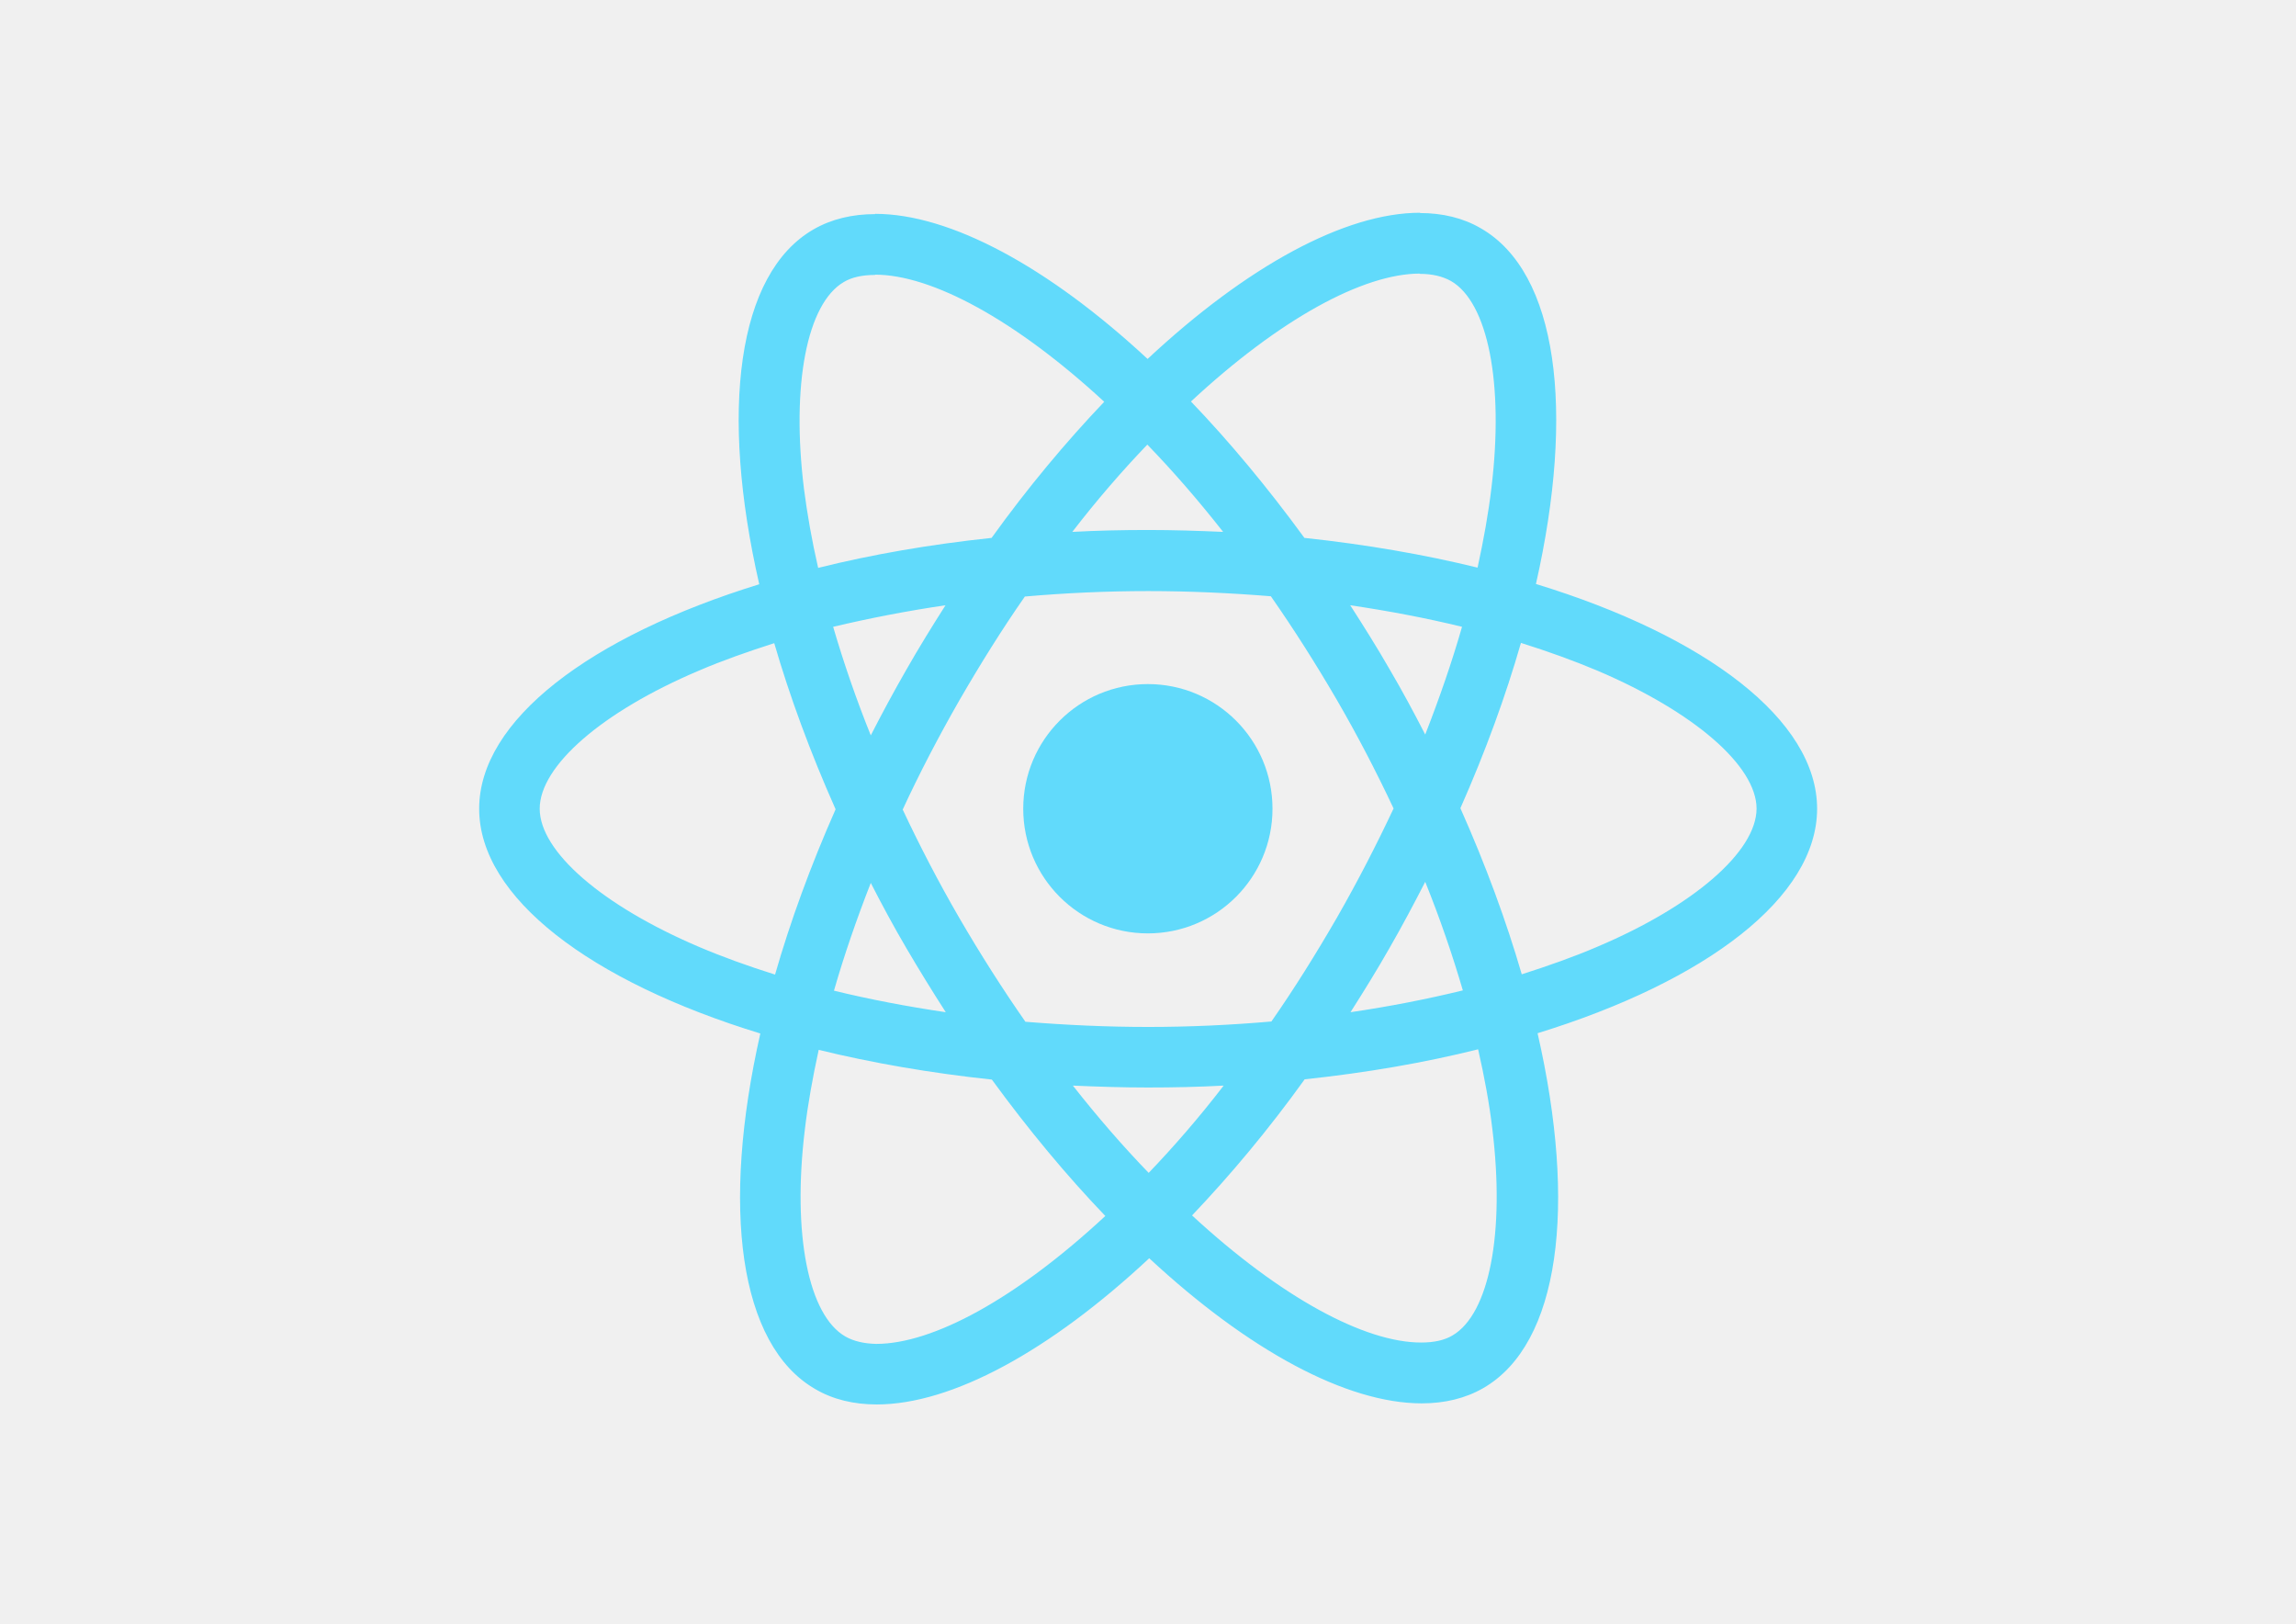
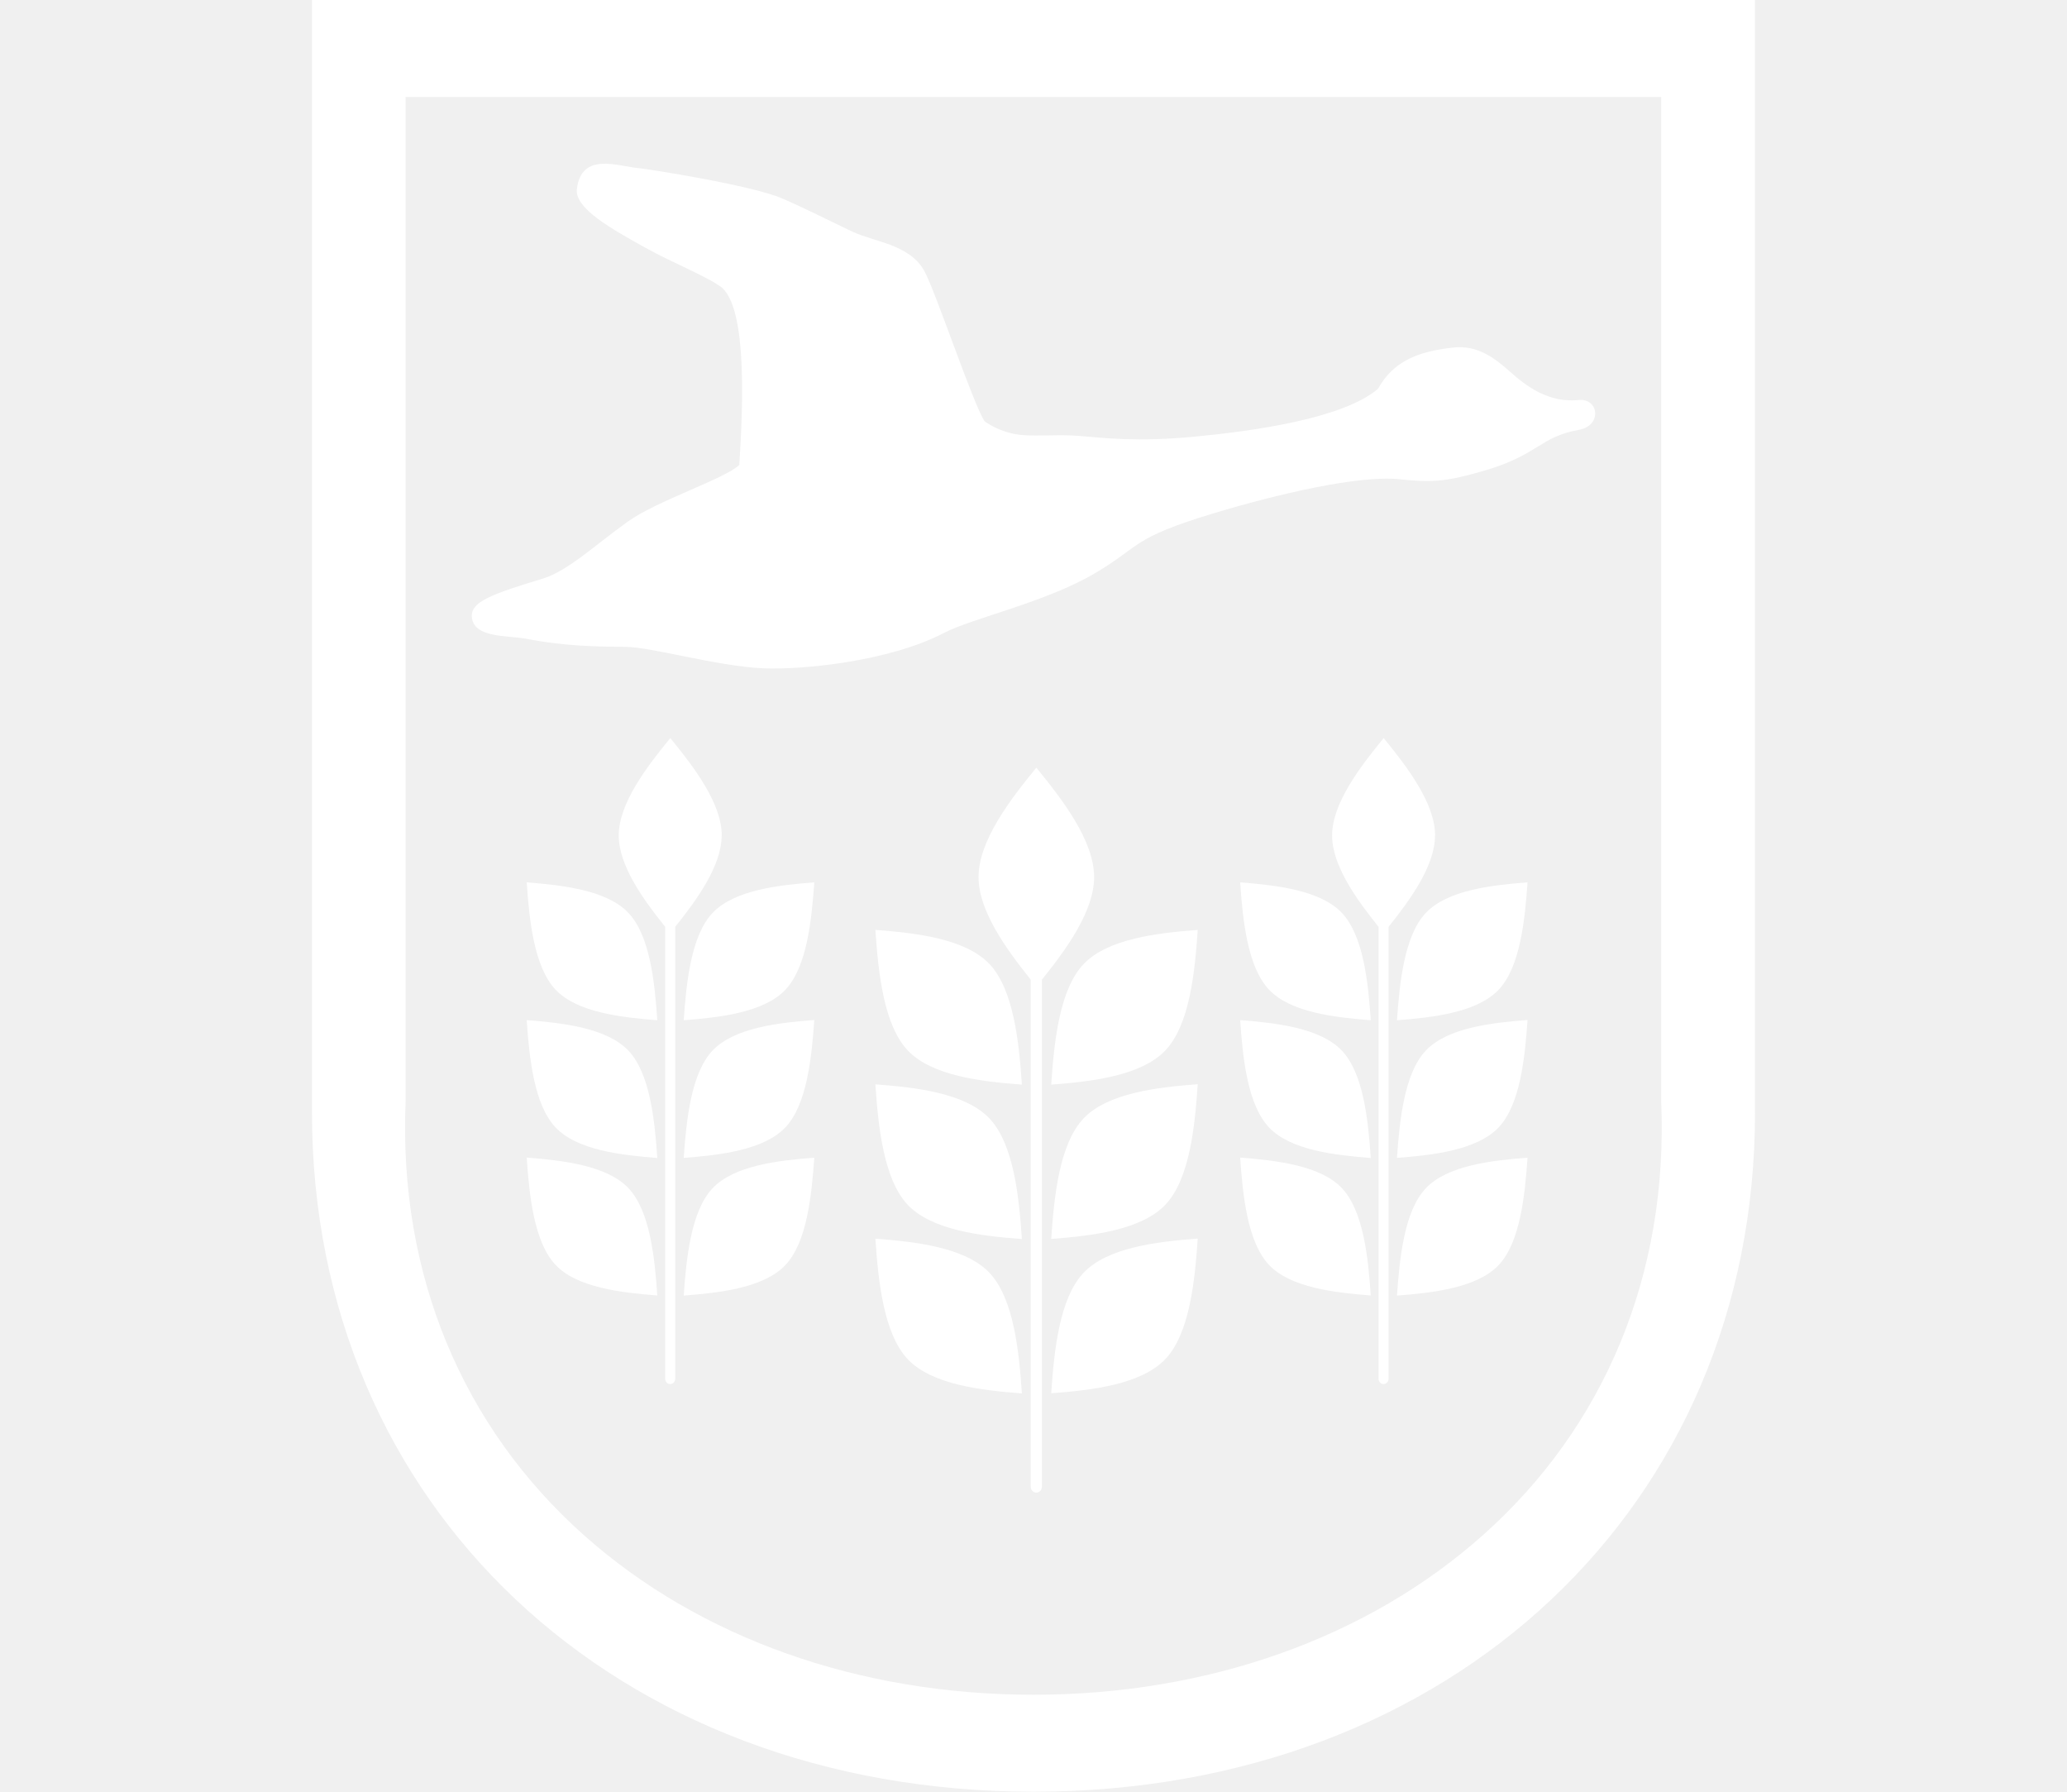
- <svg xmlns="http://www.w3.org/2000/svg" viewBox="0 0 841.9 595.3">
-   <g fill="#61DAFB">
-     <path d="M666.3 296.5c0-32.5-40.7-63.3-103.1-82.4 14.4-63.6 8-114.2-20.2-130.4-6.5-3.8-14.1-5.6-22.4-5.6v22.3c4.6 0 8.3.9 11.4 2.6 13.6 7.8 19.5 37.5 14.9 75.7-1.1 9.4-2.9 19.3-5.1 29.4-19.6-4.8-41-8.5-63.5-10.9-13.5-18.5-27.5-35.3-41.6-50 32.6-30.3 63.2-46.9 84-46.9V78c-27.5 0-63.5 19.6-99.9 53.6-36.4-33.8-72.4-53.2-99.9-53.2v22.3c20.7 0 51.4 16.5 84 46.6-14 14.7-28 31.4-41.3 49.9-22.6 2.4-44 6.1-63.6 11-2.3-10-4-19.7-5.2-29-4.7-38.2 1.1-67.9 14.6-75.8 3-1.8 6.9-2.6 11.5-2.6V78.5c-8.4 0-16 1.8-22.6 5.6-28.1 16.2-34.4 66.7-19.9 130.1-62.2 19.2-102.7 49.9-102.7 82.3 0 32.5 40.7 63.3 103.1 82.4-14.4 63.6-8 114.2 20.2 130.4 6.5 3.8 14.1 5.6 22.5 5.6 27.5 0 63.5-19.6 99.9-53.6 36.4 33.8 72.4 53.2 99.9 53.2 8.4 0 16-1.8 22.6-5.6 28.1-16.2 34.4-66.7 19.9-130.1 62-19.1 102.5-49.9 102.5-82.3zm-130.2-66.7c-3.7 12.9-8.3 26.2-13.5 39.5-4.1-8-8.4-16-13.1-24-4.6-8-9.5-15.8-14.4-23.4 14.2 2.1 27.9 4.7 41 7.9zm-45.8 106.5c-7.8 13.5-15.8 26.3-24.1 38.2-14.9 1.3-30 2-45.2 2-15.1 0-30.2-.7-45-1.9-8.3-11.9-16.4-24.6-24.2-38-7.6-13.1-14.5-26.4-20.8-39.8 6.2-13.4 13.2-26.8 20.7-39.9 7.8-13.5 15.8-26.3 24.1-38.2 14.9-1.3 30-2 45.2-2 15.1 0 30.2.7 45 1.9 8.3 11.9 16.4 24.6 24.2 38 7.6 13.1 14.5 26.4 20.8 39.8-6.3 13.4-13.2 26.8-20.7 39.9zm32.3-13c5.4 13.4 10 26.8 13.8 39.8-13.1 3.2-26.9 5.9-41.2 8 4.9-7.7 9.8-15.6 14.4-23.7 4.6-8 8.9-16.1 13-24.1zM421.2 430c-9.3-9.6-18.6-20.3-27.8-32 9 .4 18.2.7 27.5.7 9.4 0 18.7-.2 27.8-.7-9 11.7-18.3 22.4-27.5 32zm-74.4-58.9c-14.2-2.1-27.9-4.7-41-7.9 3.7-12.9 8.3-26.2 13.5-39.5 4.1 8 8.4 16 13.1 24 4.7 8 9.5 15.8 14.4 23.4zM420.7 163c9.3 9.6 18.6 20.3 27.8 32-9-.4-18.2-.7-27.5-.7-9.4 0-18.7.2-27.8.7 9-11.7 18.3-22.4 27.5-32zm-74 58.9c-4.9 7.7-9.8 15.6-14.4 23.7-4.6 8-8.9 16-13 24-5.4-13.4-10-26.8-13.8-39.8 13.1-3.1 26.9-5.8 41.2-7.9zm-90.5 125.2c-35.4-15.1-58.3-34.9-58.3-50.6 0-15.7 22.9-35.6 58.3-50.6 8.6-3.7 18-7 27.7-10.1 5.7 19.6 13.2 40 22.5 60.9-9.2 20.8-16.6 41.1-22.2 60.6-9.9-3.1-19.3-6.5-28-10.2zM310 490c-13.6-7.8-19.5-37.5-14.9-75.7 1.1-9.4 2.9-19.3 5.1-29.4 19.6 4.8 41 8.5 63.5 10.9 13.5 18.5 27.5 35.3 41.6 50-32.6 30.3-63.2 46.9-84 46.9-4.5-.1-8.3-1-11.3-2.7zm237.2-76.2c4.7 38.2-1.1 67.9-14.6 75.8-3 1.8-6.9 2.6-11.5 2.6-20.7 0-51.4-16.5-84-46.6 14-14.7 28-31.4 41.3-49.9 22.6-2.4 44-6.1 63.6-11 2.3 10.1 4.1 19.8 5.2 29.1zm38.5-66.7c-8.6 3.7-18 7-27.7 10.1-5.7-19.6-13.2-40-22.5-60.9 9.2-20.8 16.6-41.1 22.2-60.6 9.9 3.1 19.3 6.5 28.1 10.2 35.4 15.1 58.3 34.9 58.3 50.6-.1 15.7-23 35.6-58.4 50.6zM320.8 78.4z" />
-     <circle cx="420.9" cy="296.5" r="45.7" />
-     <path d="M520.5 78.1z" />
-   </g>
+ <svg xmlns="http://www.w3.org/2000/svg" width="150" height="130" viewBox="0 0 816 1013" fill="none">
+   <path d="M231.716 472.38C231.716 454.218 215.897 433.497 202.619 417.286C189.283 433.558 173.464 454.218 173.464 472.38C173.464 489.261 187.146 508.398 199.732 524V779.541C199.732 781.187 201.002 782.527 202.561 782.527C204.12 782.527 205.39 781.187 205.39 779.541V524C217.976 508.337 231.659 489.261 231.659 472.38" fill="white" />
+   <path d="M121.426 498.87C122.87 520.323 125.583 546.712 137.765 559.571C149.946 572.431 175.003 575.234 195.267 576.819C193.824 555.366 191.11 528.977 178.928 516.118C166.747 503.258 141.691 500.455 121.426 498.87Z" fill="white" />
+   <path d="M121.426 576.751C122.87 598.204 125.583 624.593 137.765 637.452C149.946 650.311 175.003 653.115 195.267 654.699C193.824 633.247 191.11 606.858 178.928 593.998C166.747 581.139 141.691 578.336 121.426 576.751Z" fill="white" />
+   <path d="M121.426 654.483C122.87 675.935 125.583 702.324 137.765 715.184C149.946 728.043 175.003 730.846 195.267 732.431C193.824 710.978 191.11 684.589 178.928 671.73C166.747 658.871 141.691 656.067 121.426 654.483Z" fill="white" />
+   <path d="M210.199 576.819C230.521 575.295 255.52 572.431 267.701 559.571C279.883 546.712 282.539 520.262 284.04 498.87C263.718 500.394 238.719 503.258 226.538 516.118C214.356 528.977 211.7 555.427 210.199 576.819Z" fill="white" />
+   <path d="M210.199 654.638C230.521 653.114 255.52 650.25 267.701 637.391C279.883 624.531 282.539 598.081 284.04 576.69C263.718 578.213 238.719 581.078 226.538 593.937C214.356 606.796 211.7 633.246 210.199 654.638Z" fill="white" />
+   <path d="M210.199 732.492C230.521 730.968 255.52 728.104 267.701 715.244C279.883 702.385 282.539 675.935 284.04 654.543C263.718 656.067 238.719 658.931 226.538 671.791C214.356 684.65 211.7 711.1 210.199 732.492Z" fill="white" />
+   <path d="M442.277 495.891C442.277 475.474 424.553 452.254 409.6 434.032C394.647 452.254 376.923 475.474 376.923 495.891C376.923 514.845 392.28 536.236 406.425 553.849V840.533C406.425 842.362 407.811 843.885 409.6 843.885C411.39 843.885 412.776 842.362 412.776 840.533V553.849C426.92 536.297 442.277 514.905 442.277 495.891Z" fill="white" />
+   <path d="M318.589 525.754C320.206 549.766 323.266 579.446 336.891 593.89C350.574 608.334 378.632 611.503 401.437 613.209C399.82 589.197 396.76 559.517 383.135 545.073C369.452 530.629 341.336 527.46 318.589 525.754Z" fill="white" />
+   <path d="M318.589 613.06C320.206 637.073 323.266 666.753 336.891 681.197C350.574 695.641 378.632 698.81 401.437 700.516C399.82 676.504 396.76 646.824 383.135 632.38C369.452 617.936 341.336 614.767 318.589 613.06Z" fill="white" />
+   <path d="M318.589 700.333C320.206 724.345 323.266 754.025 336.891 768.469C350.574 782.913 378.632 786.082 401.437 787.789C399.82 763.777 396.76 734.097 383.135 719.653C369.452 705.209 341.336 702.04 318.589 700.333Z" fill="white" />
+   <path d="M418.022 613.216C440.769 611.51 468.885 608.28 482.567 593.897C496.25 579.453 499.252 549.834 500.869 525.76C478.122 527.467 450.006 530.697 436.323 545.08C422.64 559.524 419.638 589.204 418.022 613.216Z" fill="white" />
+   <path d="M418.022 700.455C440.769 698.749 468.885 695.519 482.567 681.136C496.25 666.692 499.252 637.073 500.869 613C478.122 614.706 450.006 617.936 436.323 632.319C422.64 646.763 419.638 676.443 418.022 700.455Z" fill="white" />
+   <path d="M418.022 787.728C440.769 786.022 468.885 782.792 482.567 768.409C496.25 753.965 499.252 724.285 500.869 700.273C478.122 701.979 450.006 705.209 436.323 719.592C422.64 734.036 419.638 763.716 418.022 787.728Z" fill="white" />
+   <path d="M635.105 472.38C635.105 454.218 619.286 433.497 606.007 417.286C592.671 433.558 576.852 454.218 576.852 472.38C576.852 489.261 590.535 508.398 603.121 524V779.541C603.121 781.187 604.391 782.527 605.95 782.527C607.508 782.527 608.778 781.187 608.778 779.541V524C621.364 508.337 635.047 489.261 635.047 472.38" fill="white" />
+   <path d="M524.872 498.87C526.316 520.323 529.029 546.712 541.211 559.571C553.392 572.431 578.448 575.234 598.713 576.819C597.269 555.366 594.556 528.977 582.374 516.118C570.193 503.258 545.137 500.455 524.872 498.87Z" fill="white" />
+   <path d="M524.872 576.751C526.316 598.204 529.029 624.593 541.211 637.452C553.392 650.311 578.448 653.115 598.713 654.699C597.269 633.247 594.556 606.858 582.374 593.998C570.193 581.139 545.137 578.336 524.872 576.751Z" fill="white" />
+   <path d="M524.872 654.483C526.316 675.935 529.029 702.324 541.211 715.184C553.392 728.043 578.448 730.846 598.713 732.431C597.269 710.978 594.556 684.589 582.374 671.73C570.193 658.871 545.137 656.067 524.872 654.483Z" fill="white" />
+   <path d="M613.531 576.819C633.853 575.295 658.851 572.431 671.033 559.571C683.214 546.712 685.87 520.262 687.371 498.87C667.049 500.394 642.051 503.258 629.869 516.118C617.687 528.977 615.032 555.427 613.531 576.819Z" fill="white" />
+   <path d="M613.531 654.638C633.853 653.114 658.851 650.25 671.033 637.391C683.214 624.531 685.87 598.081 687.371 576.69C667.049 578.213 642.051 581.078 629.869 593.937C617.687 606.796 615.032 633.246 613.531 654.638Z" fill="white" />
+   <path d="M613.531 732.492C633.853 730.968 658.851 728.104 671.033 715.244C683.214 702.385 685.87 675.935 687.371 654.543C667.049 656.067 642.051 658.931 629.869 671.791C617.687 684.65 615.032 711.1 613.531 732.492Z" fill="white" />
+   <path d="M130.679 327.074C144.708 322.808 160.643 307.693 178.598 294.895C195.398 282.889 233.502 270.761 241.642 262.838C243.663 230.415 246.203 175.748 231.943 162.706C223.745 156.429 204.231 148.75 188.817 140.217C169.303 129.369 148.519 117.851 149.789 106.941C152.329 85.306 173.806 94.265 185.122 95.118C188.817 95.423 248.744 104.626 266.294 112.366C280.208 118.46 293.602 125.286 305.668 131.015C317.908 136.743 337.595 138.145 346.024 152.772C352.201 163.376 373.909 228.709 380.375 238.216C384.647 241.203 389.728 243.64 396.021 245.103C406.066 247.419 419.518 245.286 433.72 246.444C447.923 247.602 466.397 249.979 499.132 246.871C531.867 243.762 582.961 236.754 602.821 219.811C611.654 203.783 626.203 198.663 645.024 196.53C658.88 194.946 668.29 201.893 678.336 210.913C693.519 224.565 705.528 227.185 716.44 226.149C727.582 225.113 729.776 240.654 716.324 243.031C694.616 246.932 693.231 257.048 664.249 265.702C640.636 272.772 632.553 272.772 614.772 270.944C591.736 268.567 545.434 279.476 509.87 290.202C462.876 304.402 469.111 308.547 442.669 324.148C414.899 340.543 373.389 349.501 357.628 357.729C326.106 374.184 276.398 378.816 255.036 377.841C228.652 376.622 192.165 365.774 177.097 365.713C162.028 365.591 143.323 365.469 121.153 361.142C110.761 359.131 90.959 360.959 90.382 348.465C90.035 340.299 101.12 336.033 130.737 327.074" fill="white" />
+   <path d="M762.943 622.672C767.1 720.687 730.728 806.936 662.026 868.038C596.73 926.154 506.493 958.169 407.942 958.169C309.392 958.169 219.155 926.154 153.859 868.038C85.156 806.876 48.842 720.628 52.941 622.672V54.831H762.943V622.672ZM815.942 629.063V0H0V629.063C0 851.493 171.583 1013 408 1013C644.417 1013 816 851.493 816 629.063" fill="white" />
</svg>
